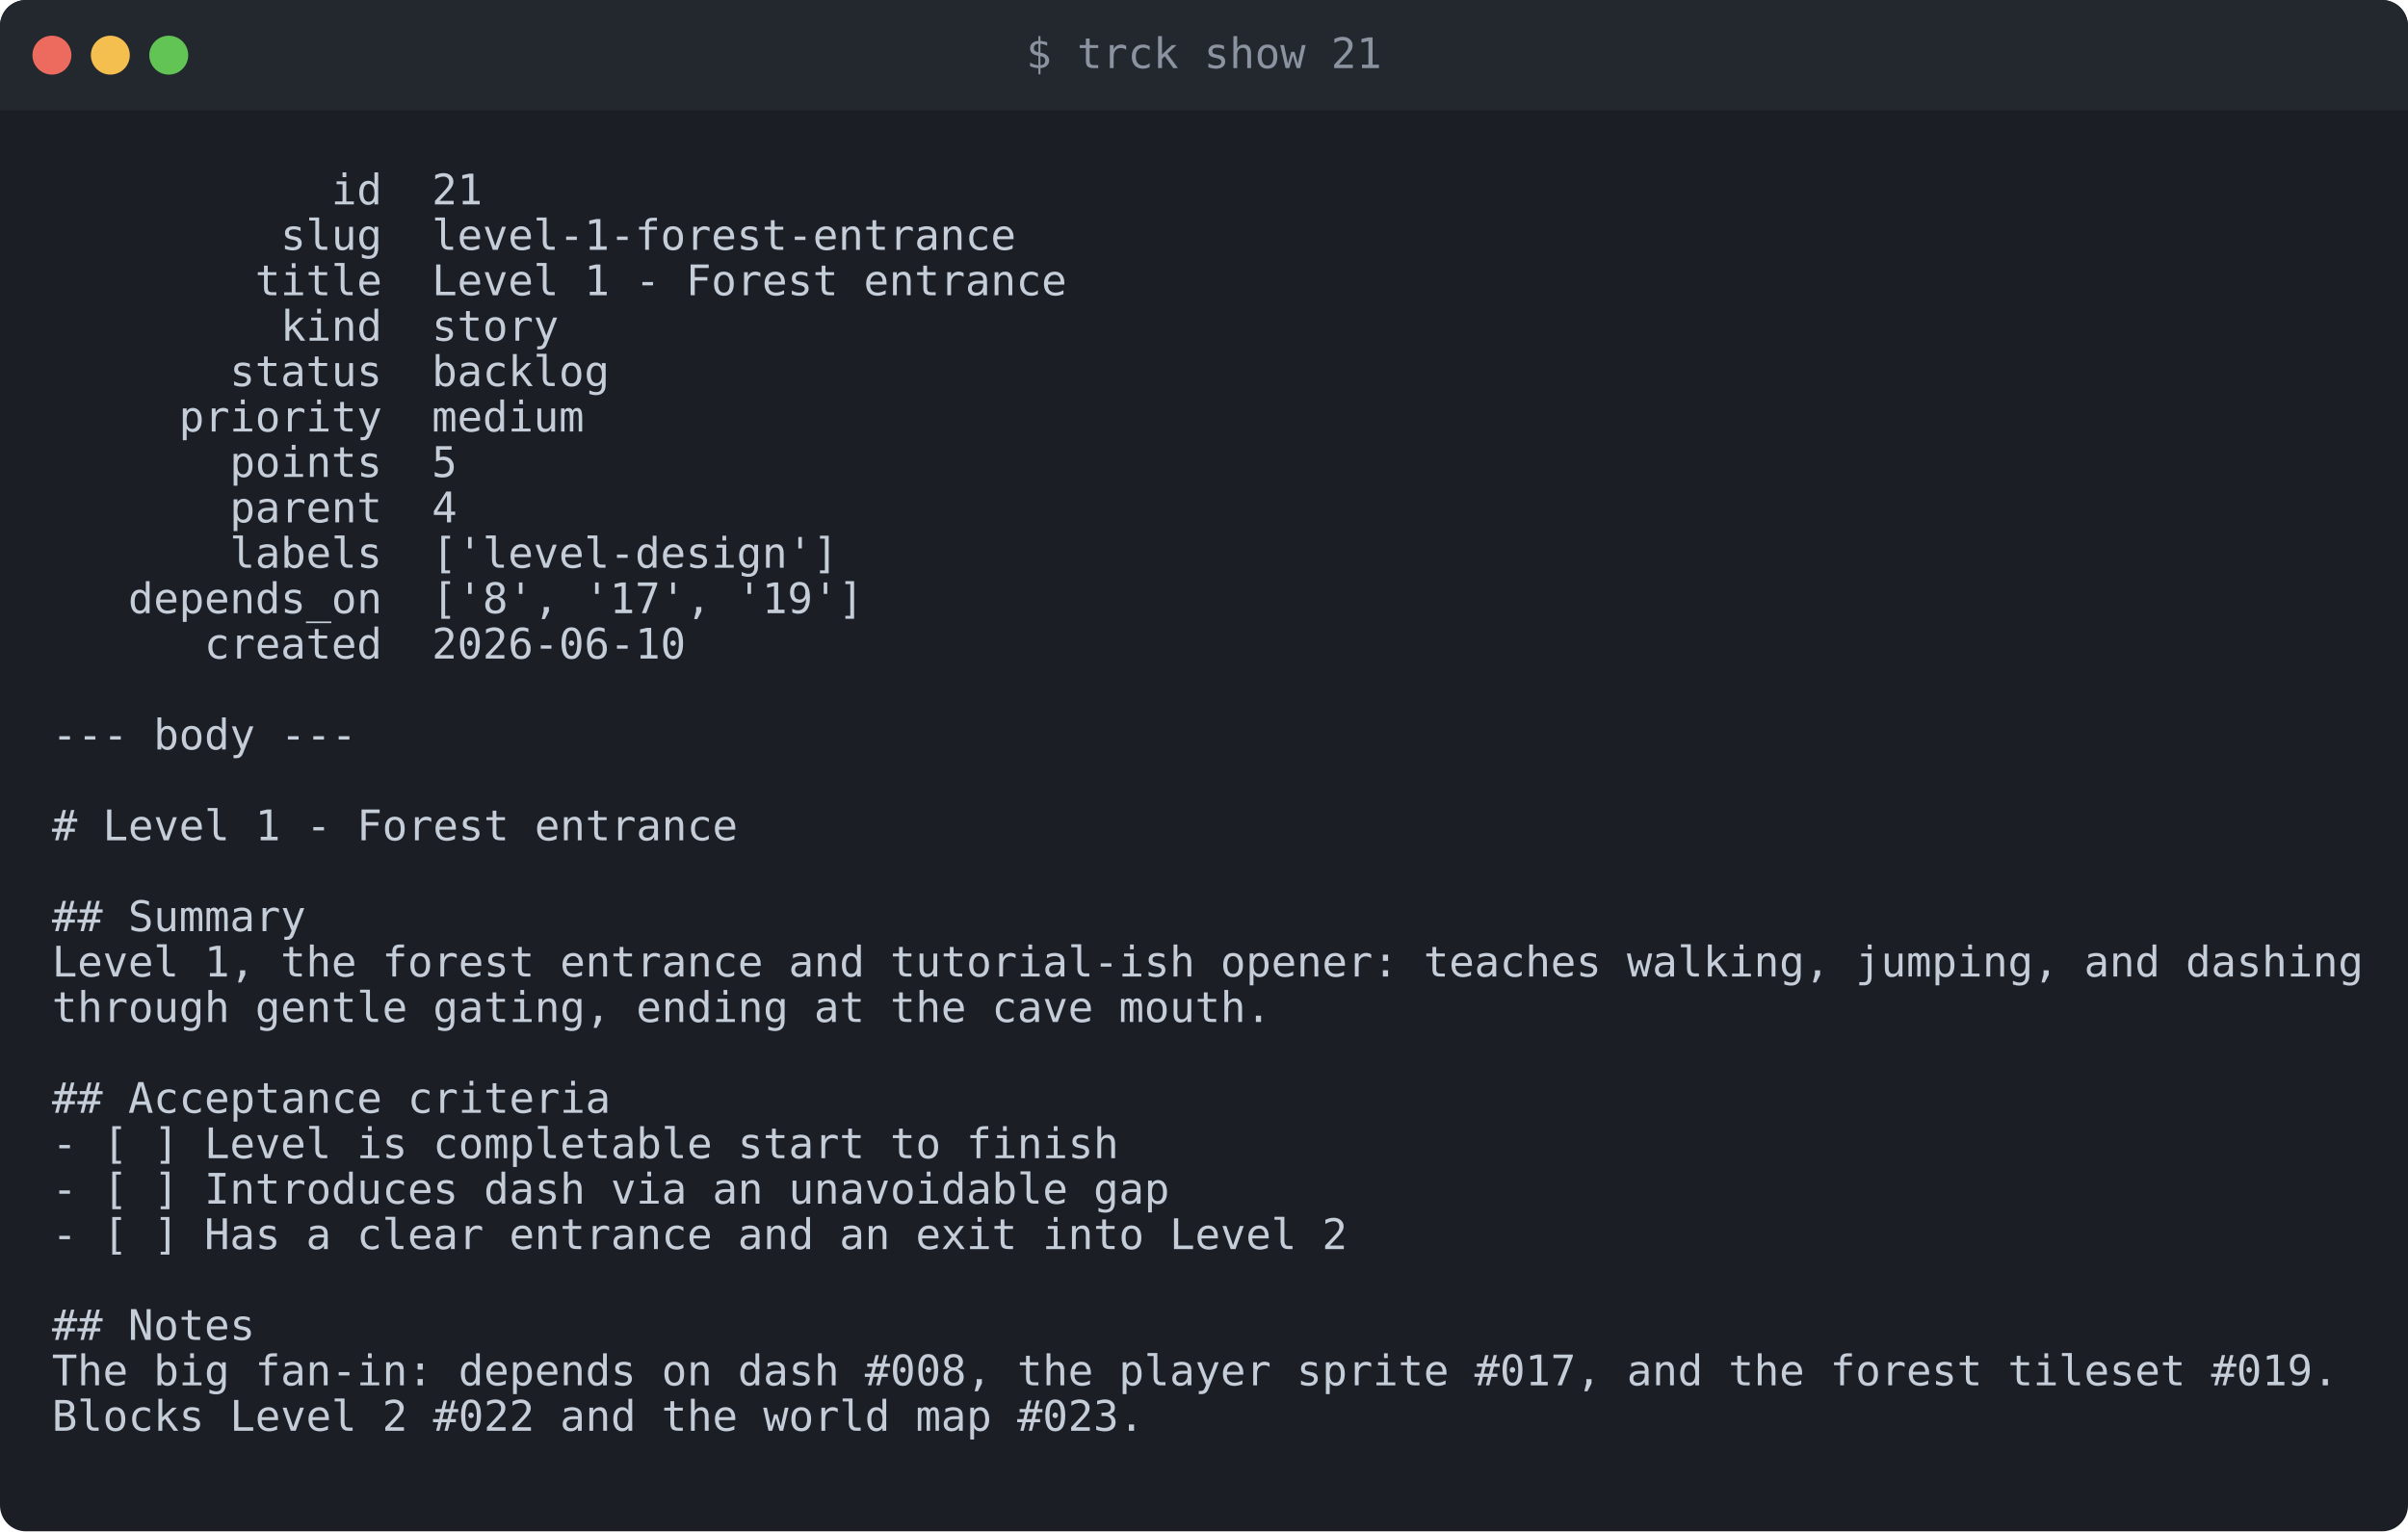
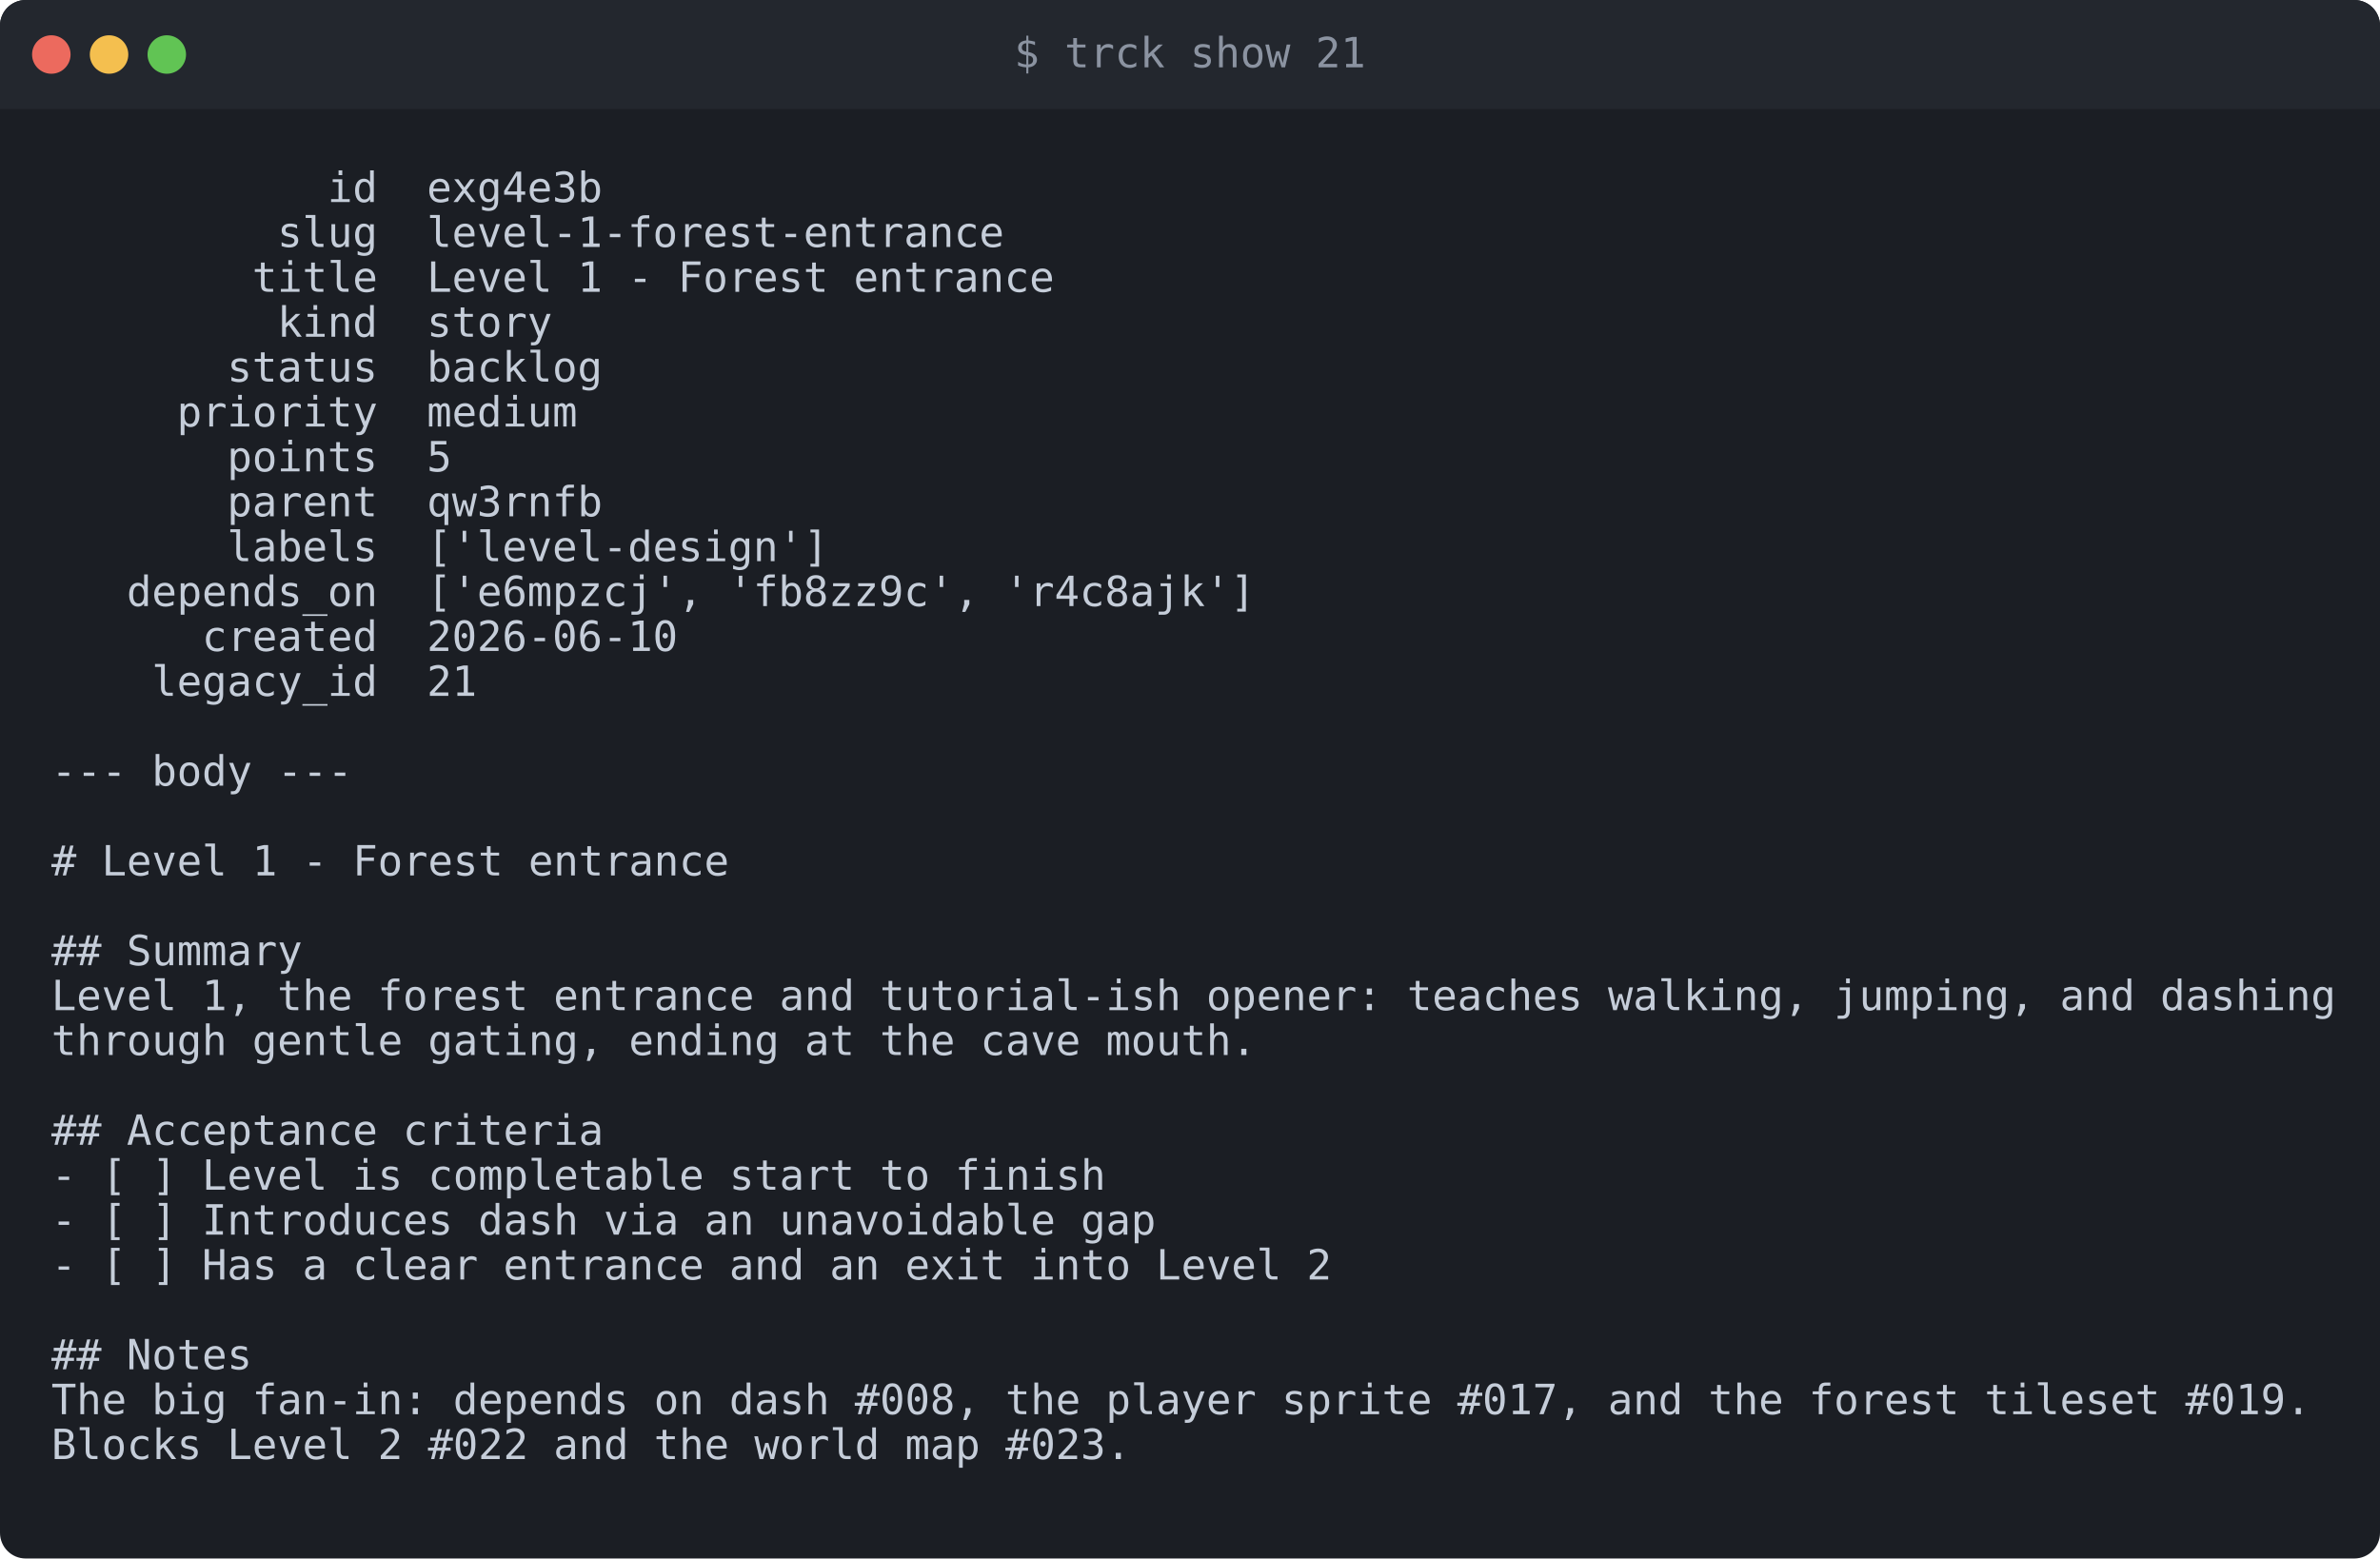
- <svg xmlns="http://www.w3.org/2000/svg" width="742" height="472" viewBox="0 0 742 472" font-family="ui-monospace, 'DejaVu Sans Mono', 'Cascadia Code', 'Menlo', 'Consolas', monospace" font-size="13">
-   <rect width="742" height="472" rx="8" fill="#1b1e24" />
+ <svg xmlns="http://www.w3.org/2000/svg" width="742" height="486" viewBox="0 0 742 486" font-family="ui-monospace, 'DejaVu Sans Mono', 'Cascadia Code', 'Menlo', 'Consolas', monospace" font-size="13">
+   <rect width="742" height="486" rx="8" fill="#1b1e24" />
  <path d="M0,8 A8,8 0 0 1 8,0 L734,0 A8,8 0 0 1 742,8 L742,34 L0,34 Z" fill="#23272e" />
  <circle cx="16" cy="17" r="6" fill="#ec6a5e" />
  <circle cx="34" cy="17" r="6" fill="#f4bf4f" />
  <circle cx="52" cy="17" r="6" fill="#61c454" />
  <text x="371" y="21" fill="#8b93a1" text-anchor="middle">$ trck show 21</text>
  <text y="63" xml:space="preserve">
    <tspan x="16.0" textLength="101.4" lengthAdjust="spacing" fill="#c5cdd9" opacity="0.55">           id</tspan>
-     <tspan x="117.4" textLength="31.2" lengthAdjust="spacing" fill="#c5cdd9">  21</tspan>
+     <tspan x="117.4" textLength="70.2" lengthAdjust="spacing" fill="#c5cdd9">  exg4e3b</tspan>
  </text>
  <text y="77" xml:space="preserve">
    <tspan x="16.0" textLength="101.4" lengthAdjust="spacing" fill="#c5cdd9" opacity="0.55">         slug</tspan>
    <tspan x="117.4" textLength="195.0" lengthAdjust="spacing" fill="#c5cdd9">  level-1-forest-entrance</tspan>
  </text>
  <text y="91" xml:space="preserve">
    <tspan x="16.0" textLength="101.4" lengthAdjust="spacing" fill="#c5cdd9" opacity="0.55">        title</tspan>
    <tspan x="117.4" textLength="210.6" lengthAdjust="spacing" fill="#c5cdd9">  Level 1 - Forest entrance</tspan>
  </text>
  <text y="105" xml:space="preserve">
    <tspan x="16.0" textLength="101.4" lengthAdjust="spacing" fill="#c5cdd9" opacity="0.55">         kind</tspan>
    <tspan x="117.4" textLength="54.6" lengthAdjust="spacing" fill="#c5cdd9">  story</tspan>
  </text>
  <text y="119" xml:space="preserve">
    <tspan x="16.0" textLength="101.4" lengthAdjust="spacing" fill="#c5cdd9" opacity="0.55">       status</tspan>
    <tspan x="117.4" textLength="70.2" lengthAdjust="spacing" fill="#c5cdd9">  backlog</tspan>
  </text>
  <text y="133" xml:space="preserve">
    <tspan x="16.0" textLength="101.4" lengthAdjust="spacing" fill="#c5cdd9" opacity="0.55">     priority</tspan>
    <tspan x="117.4" textLength="62.4" lengthAdjust="spacing" fill="#c5cdd9">  medium</tspan>
  </text>
  <text y="147" xml:space="preserve">
    <tspan x="16.0" textLength="101.4" lengthAdjust="spacing" fill="#c5cdd9" opacity="0.55">       points</tspan>
    <tspan x="117.4" textLength="23.4" lengthAdjust="spacing" fill="#c5cdd9">  5</tspan>
  </text>
  <text y="161" xml:space="preserve">
    <tspan x="16.0" textLength="101.4" lengthAdjust="spacing" fill="#c5cdd9" opacity="0.55">       parent</tspan>
-     <tspan x="117.4" textLength="23.4" lengthAdjust="spacing" fill="#c5cdd9">  4</tspan>
+     <tspan x="117.4" textLength="70.2" lengthAdjust="spacing" fill="#c5cdd9">  qw3rnfb</tspan>
  </text>
  <text y="175" xml:space="preserve">
    <tspan x="16.0" textLength="101.4" lengthAdjust="spacing" fill="#c5cdd9" opacity="0.55">       labels</tspan>
    <tspan x="117.4" textLength="140.4" lengthAdjust="spacing" fill="#c5cdd9">  ['level-design']</tspan>
  </text>
  <text y="189" xml:space="preserve">
    <tspan x="16.0" textLength="101.4" lengthAdjust="spacing" fill="#c5cdd9" opacity="0.55">   depends_on</tspan>
-     <tspan x="117.4" textLength="148.2" lengthAdjust="spacing" fill="#c5cdd9">  ['8', '17', '19']</tspan>
+     <tspan x="117.4" textLength="273.0" lengthAdjust="spacing" fill="#c5cdd9">  ['e6mpzcj', 'fb8zz9c', 'r4c8ajk']</tspan>
  </text>
  <text y="203" xml:space="preserve">
    <tspan x="16.0" textLength="101.4" lengthAdjust="spacing" fill="#c5cdd9" opacity="0.55">      created</tspan>
    <tspan x="117.4" textLength="93.6" lengthAdjust="spacing" fill="#c5cdd9">  2026-06-10</tspan>
  </text>
  <text y="217" xml:space="preserve">
+     <tspan x="16.0" textLength="101.4" lengthAdjust="spacing" fill="#c5cdd9" opacity="0.55">    legacy_id</tspan>
+     <tspan x="117.4" textLength="31.2" lengthAdjust="spacing" fill="#c5cdd9">  21</tspan>
+   </text>
+   <text y="231" xml:space="preserve">
</text>
-   <text y="231" xml:space="preserve">
+   <text y="245" xml:space="preserve">
    <tspan x="16.0" textLength="93.6" lengthAdjust="spacing" fill="#c5cdd9">--- body ---</tspan>
  </text>
-   <text y="245" xml:space="preserve">
+   <text y="259" xml:space="preserve">
</text>
-   <text y="259" xml:space="preserve">
+   <text y="273" xml:space="preserve">
    <tspan x="16.0" textLength="210.6" lengthAdjust="spacing" fill="#c5cdd9"># Level 1 - Forest entrance</tspan>
  </text>
-   <text y="273" xml:space="preserve">
+   <text y="287" xml:space="preserve">
</text>
-   <text y="287" xml:space="preserve">
+   <text y="301" xml:space="preserve">
    <tspan x="16.0" textLength="78.0" lengthAdjust="spacing" fill="#c5cdd9">## Summary</tspan>
  </text>
-   <text y="301" xml:space="preserve">
+   <text y="315" xml:space="preserve">
    <tspan x="16.0" textLength="709.8" lengthAdjust="spacing" fill="#c5cdd9">Level 1, the forest entrance and tutorial-ish opener: teaches walking, jumping, and dashing</tspan>
  </text>
-   <text y="315" xml:space="preserve">
+   <text y="329" xml:space="preserve">
    <tspan x="16.0" textLength="374.4" lengthAdjust="spacing" fill="#c5cdd9">through gentle gating, ending at the cave mouth.</tspan>
  </text>
-   <text y="329" xml:space="preserve">
+   <text y="343" xml:space="preserve">
</text>
-   <text y="343" xml:space="preserve">
+   <text y="357" xml:space="preserve">
    <tspan x="16.0" textLength="171.6" lengthAdjust="spacing" fill="#c5cdd9">## Acceptance criteria</tspan>
  </text>
-   <text y="357" xml:space="preserve">
+   <text y="371" xml:space="preserve">
    <tspan x="16.0" textLength="327.6" lengthAdjust="spacing" fill="#c5cdd9">- [ ] Level is completable start to finish</tspan>
  </text>
-   <text y="371" xml:space="preserve">
+   <text y="385" xml:space="preserve">
    <tspan x="16.0" textLength="343.2" lengthAdjust="spacing" fill="#c5cdd9">- [ ] Introduces dash via an unavoidable gap</tspan>
  </text>
-   <text y="385" xml:space="preserve">
+   <text y="399" xml:space="preserve">
    <tspan x="16.0" textLength="397.8" lengthAdjust="spacing" fill="#c5cdd9">- [ ] Has a clear entrance and an exit into Level 2</tspan>
  </text>
-   <text y="399" xml:space="preserve">
+   <text y="413" xml:space="preserve">
</text>
-   <text y="413" xml:space="preserve">
+   <text y="427" xml:space="preserve">
    <tspan x="16.0" textLength="62.4" lengthAdjust="spacing" fill="#c5cdd9">## Notes</tspan>
  </text>
-   <text y="427" xml:space="preserve">
+   <text y="441" xml:space="preserve">
    <tspan x="16.0" textLength="702.0" lengthAdjust="spacing" fill="#c5cdd9">The big fan-in: depends on dash #008, the player sprite #017, and the forest tileset #019.</tspan>
  </text>
-   <text y="441" xml:space="preserve">
+   <text y="455" xml:space="preserve">
    <tspan x="16.0" textLength="335.4" lengthAdjust="spacing" fill="#c5cdd9">Blocks Level 2 #022 and the world map #023.</tspan>
  </text>
-   <text y="455" xml:space="preserve">
+   <text y="469" xml:space="preserve">
</text>
</svg>
